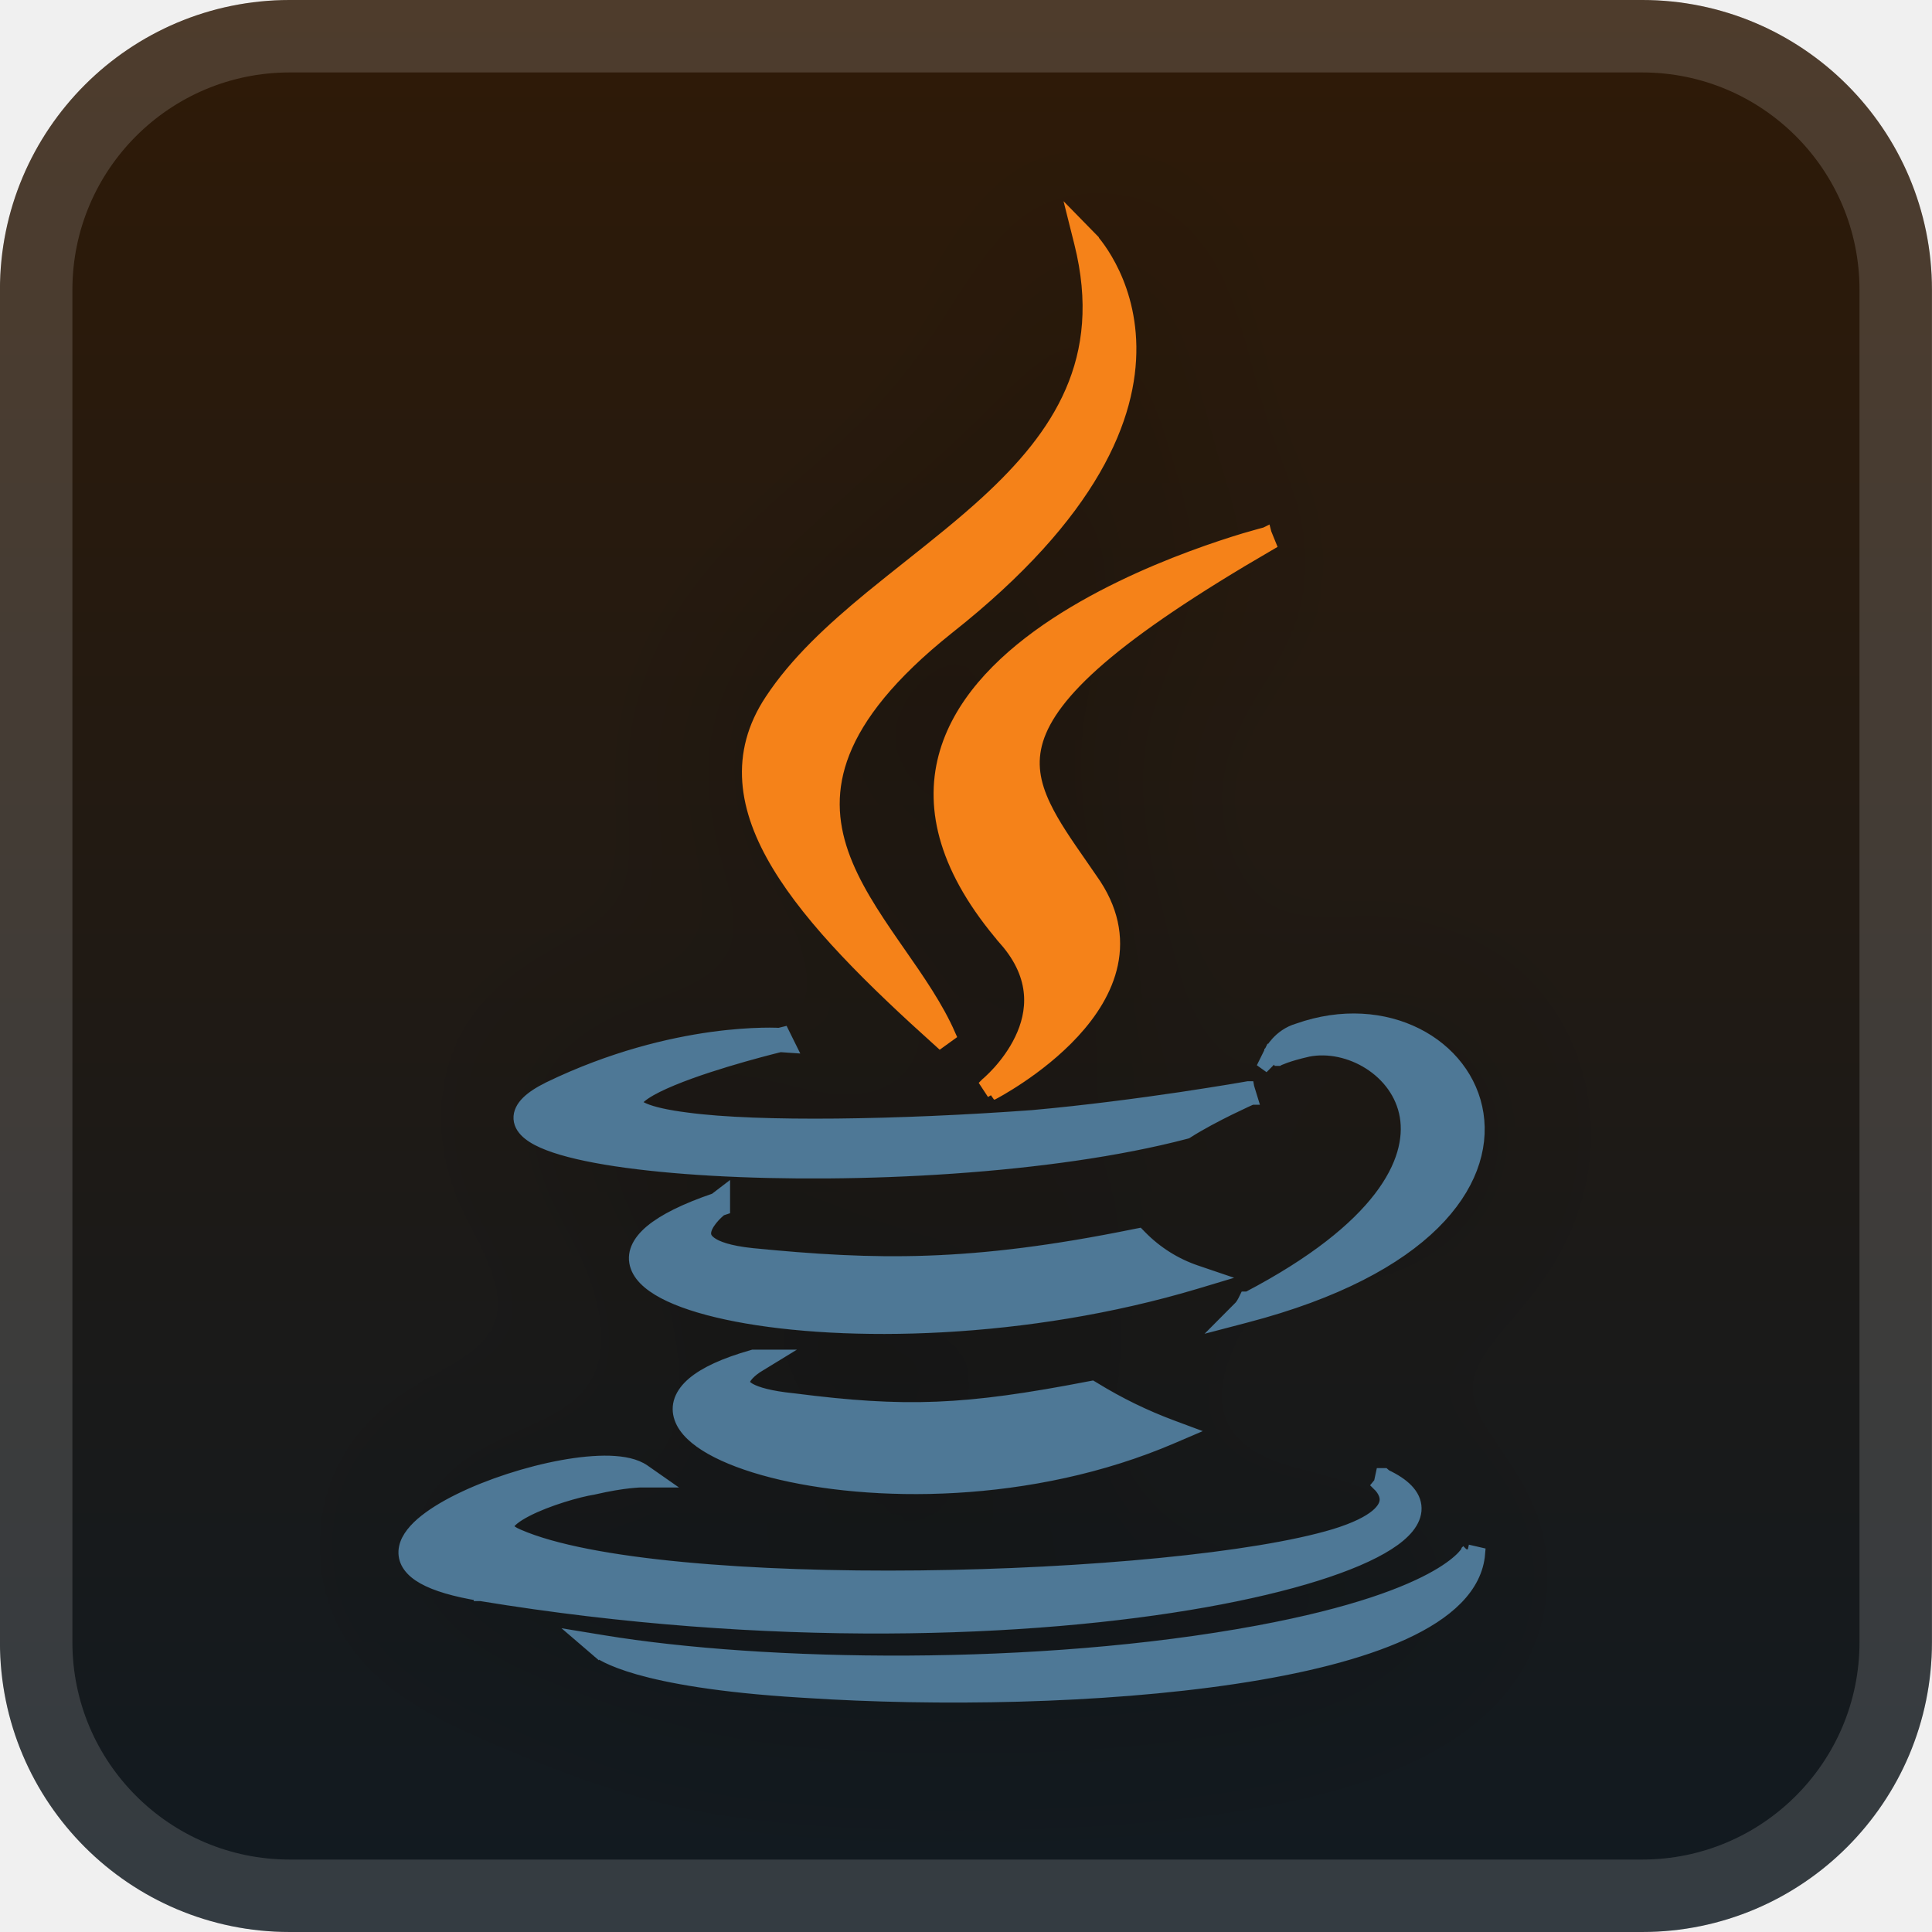
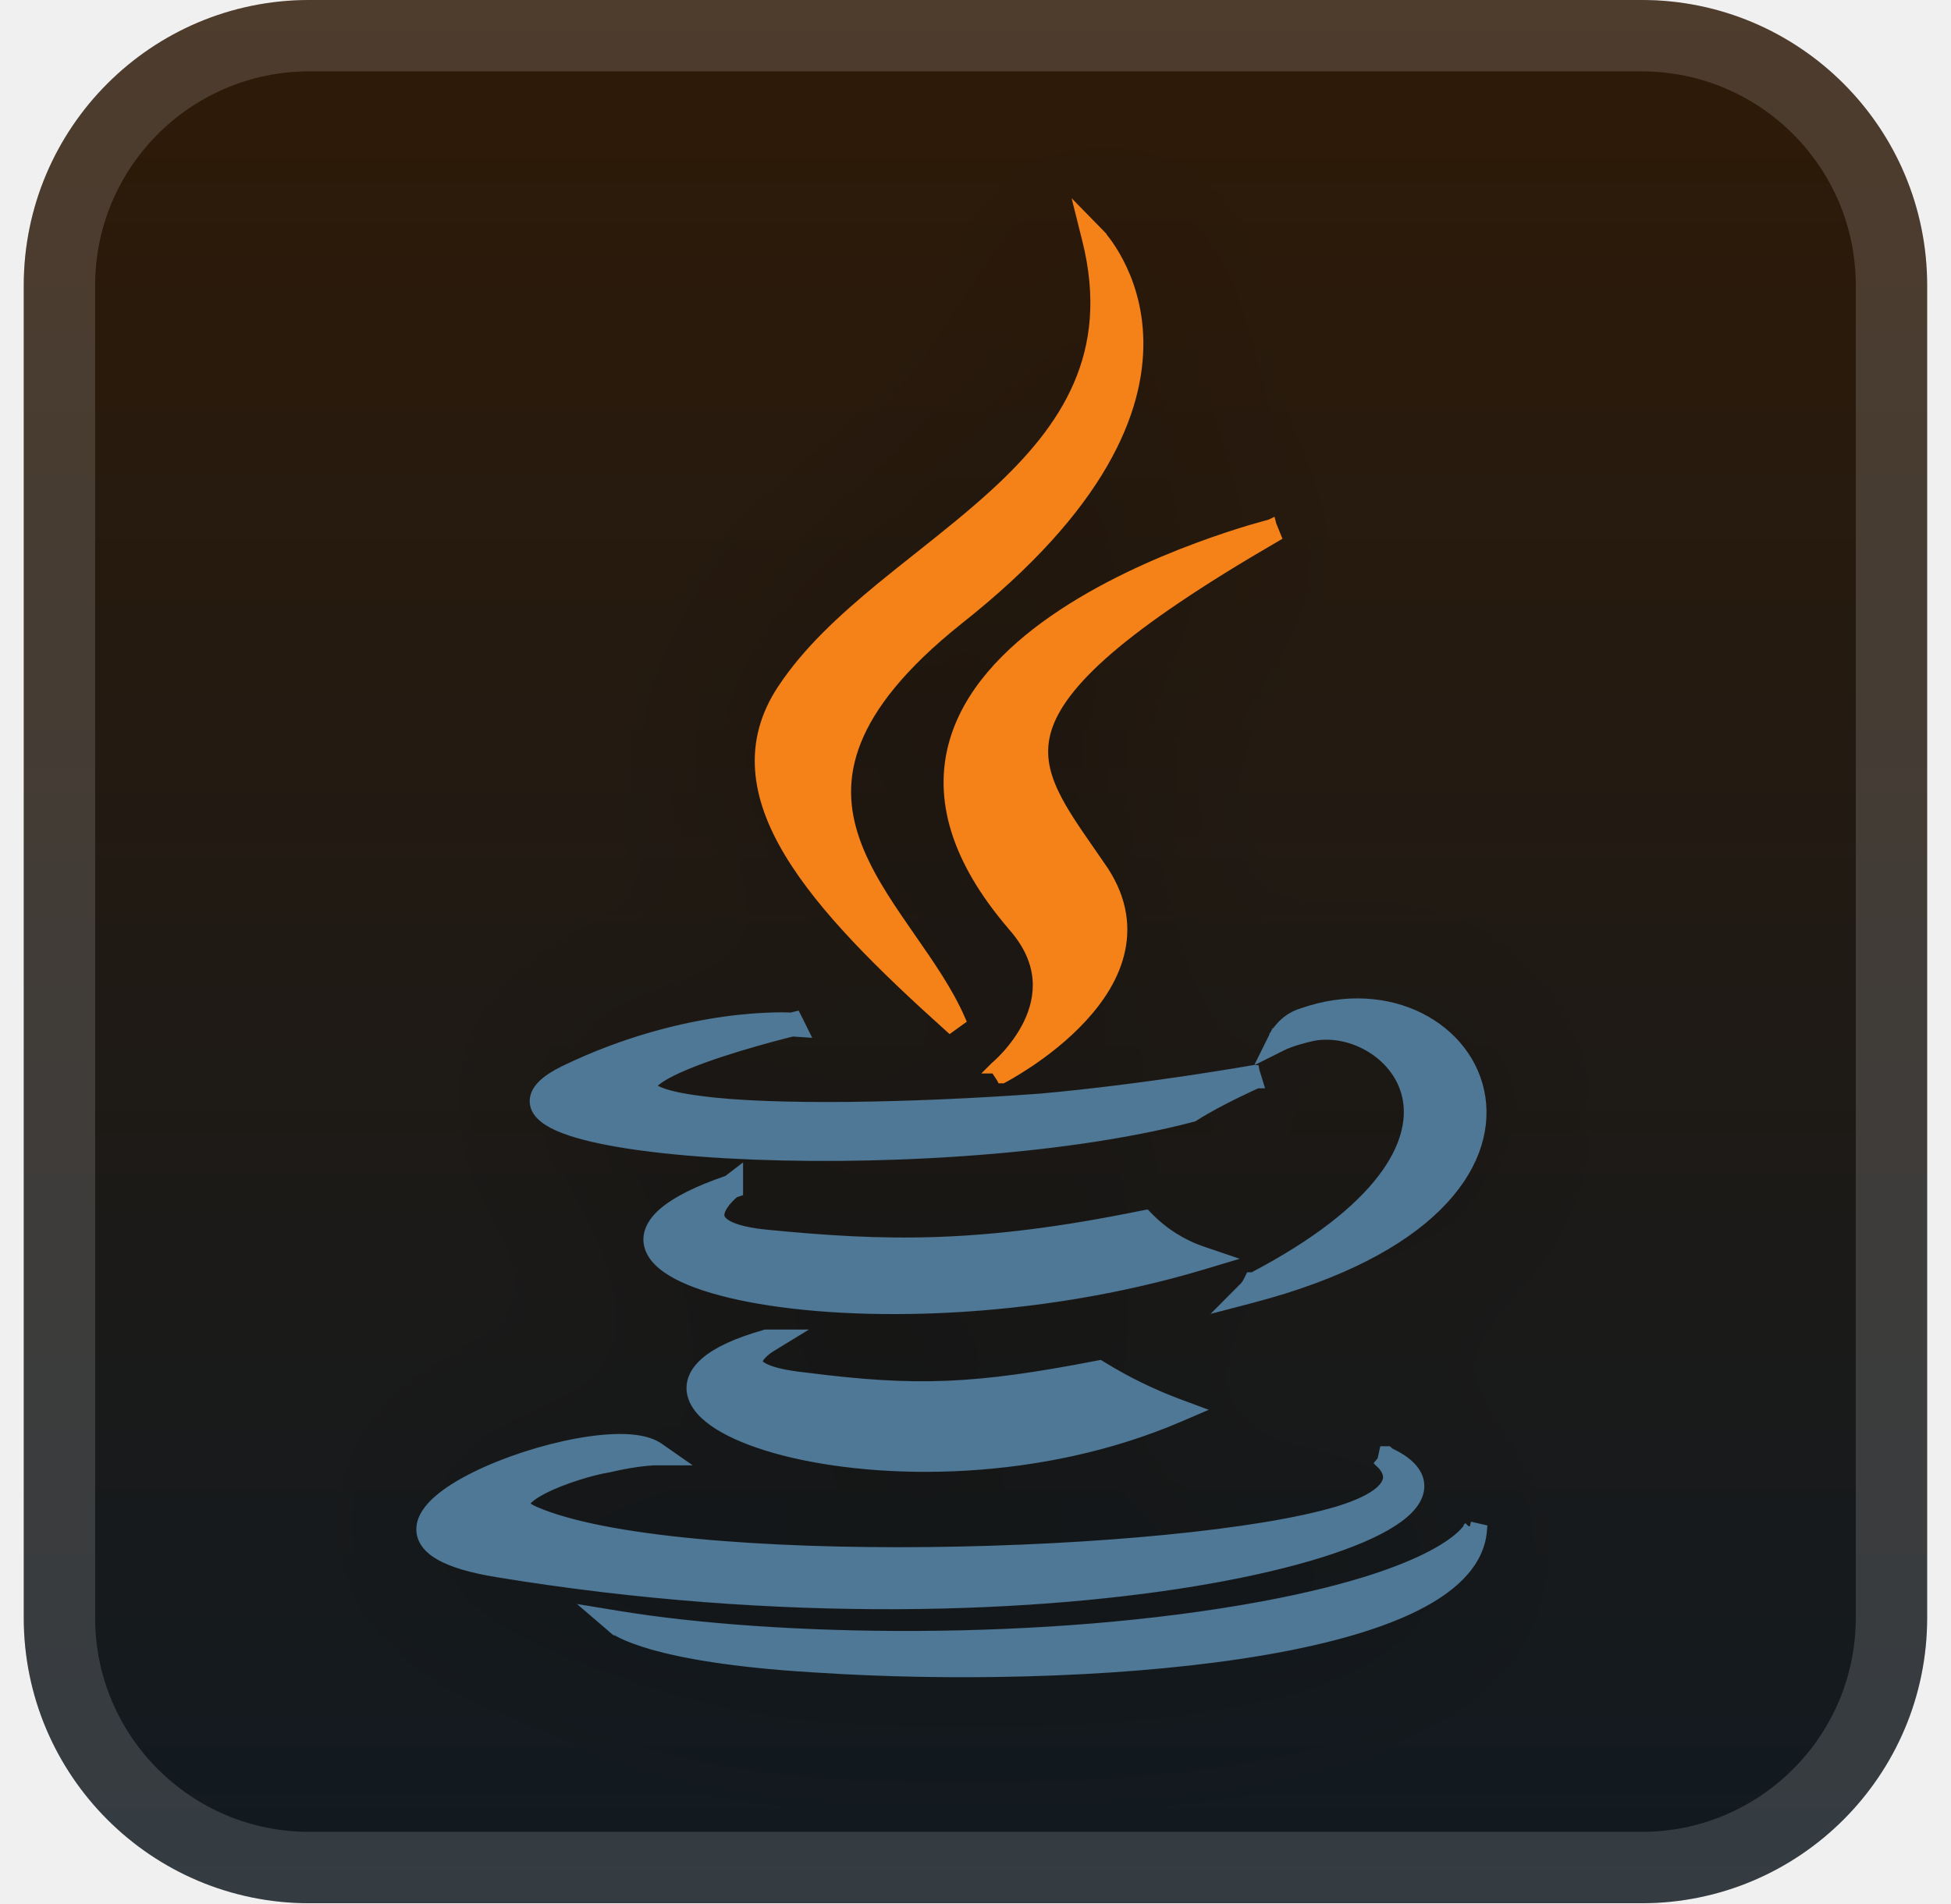
- <svg xmlns="http://www.w3.org/2000/svg" width="40" height="40" viewBox="0 0 40 40" fill="none">
+ <svg xmlns="http://www.w3.org/2000/svg" width="41" height="40" viewBox="0 0 41 40" fill="none">
  <g clip-path="url(#clip0_40_452)">
-     <rect x="-0.001" y="-6.10352e-05" width="40" height="40" rx="6" fill="url(#paint0_linear_40_452)" />
+     <rect x="0.499" y="-6.10352e-05" width="40" height="40" rx="6" fill="url(#paint0_linear_40_452)" />
    <g filter="url(#filter0_d_40_452)">
-       <path d="M9.956 33.024C15.922 34.003 21.367 33.79 24.937 33.155C26.717 32.838 28.047 32.414 28.741 31.97C28.915 31.859 29.056 31.742 29.153 31.621C29.25 31.499 29.31 31.365 29.307 31.224C29.302 30.945 29.063 30.723 28.691 30.548L28.66 30.521H28.615H28.607L28.568 30.703C28.535 30.743 28.535 30.743 28.535 30.743L28.535 30.743L28.539 30.747C28.544 30.75 28.55 30.757 28.558 30.765C28.574 30.781 28.595 30.805 28.616 30.836C28.659 30.898 28.693 30.976 28.689 31.06C28.685 31.139 28.645 31.248 28.493 31.375C28.338 31.503 28.072 31.644 27.632 31.779C25.981 32.276 22.497 32.601 19.042 32.639C17.317 32.658 15.605 32.604 14.138 32.465C12.668 32.326 11.458 32.102 10.73 31.784L10.73 31.784C10.607 31.732 10.548 31.683 10.523 31.649C10.505 31.623 10.504 31.605 10.513 31.581C10.527 31.548 10.562 31.501 10.632 31.445C10.7 31.39 10.791 31.334 10.899 31.278C11.332 31.053 11.977 30.869 12.285 30.821L12.285 30.821L12.294 30.819C12.613 30.745 12.858 30.708 13.021 30.69C13.103 30.681 13.165 30.677 13.205 30.674C13.226 30.673 13.241 30.673 13.25 30.672L13.261 30.672L13.263 30.672L13.263 30.672H13.263H13.263H13.263H13.263H13.66L13.335 30.445C13.161 30.323 12.904 30.273 12.619 30.264C12.329 30.256 11.989 30.29 11.634 30.355C10.922 30.485 10.13 30.742 9.509 31.048C9.198 31.201 8.926 31.369 8.726 31.542C8.532 31.712 8.385 31.907 8.375 32.118C8.364 32.344 8.509 32.531 8.764 32.674C9.019 32.817 9.409 32.935 9.956 33.024ZM9.956 33.024C9.956 33.024 9.956 33.024 9.955 33.024L9.976 32.9L9.956 33.024C9.956 33.024 9.956 33.024 9.956 33.024ZM26.412 21.831L26.3 21.775L26.134 22.11L26.412 21.831ZM26.412 21.831C26.3 21.775 26.3 21.775 26.301 21.775L26.301 21.775L26.301 21.775L26.301 21.774L26.302 21.773L26.304 21.769L26.311 21.756C26.317 21.746 26.325 21.732 26.337 21.714C26.359 21.68 26.393 21.634 26.439 21.584C26.53 21.485 26.672 21.37 26.872 21.312C28.695 20.668 30.37 21.63 30.59 23.065C30.7 23.782 30.438 24.59 29.681 25.337C28.926 26.082 27.676 26.77 25.795 27.261L25.352 27.377L25.674 27.053C25.674 27.053 25.674 27.053 25.674 27.053L25.674 27.053L25.675 27.052L25.678 27.049C25.681 27.045 25.687 27.038 25.694 27.028C25.709 27.008 25.73 26.977 25.752 26.934L25.786 26.865H25.834C28.594 25.421 29.263 24.04 29.105 23.11C28.944 22.169 27.923 21.591 27.086 21.753C26.868 21.802 26.711 21.85 26.61 21.886C26.56 21.904 26.523 21.919 26.5 21.929C26.488 21.934 26.48 21.938 26.474 21.94L26.469 21.943L26.468 21.943L26.468 21.943L26.468 21.943L26.468 21.943L26.468 21.943L26.412 21.831ZM15.676 28.3L15.676 28.3L15.676 28.3L15.676 28.3L16.055 28.068H15.611H15.61H15.593L15.576 28.073C14.997 28.237 14.59 28.427 14.344 28.637C14.22 28.743 14.132 28.858 14.086 28.983C14.04 29.11 14.042 29.239 14.086 29.363C14.17 29.604 14.407 29.816 14.725 29.995C15.048 30.177 15.478 30.339 15.984 30.469C18.007 30.988 21.336 31.026 24.278 29.761L24.565 29.638L24.272 29.529C23.707 29.319 23.164 29.054 22.651 28.738L22.609 28.713L22.561 28.722C19.983 29.22 18.75 29.269 16.424 28.971L16.421 28.971C15.939 28.921 15.668 28.841 15.525 28.761C15.455 28.721 15.425 28.686 15.411 28.662C15.4 28.64 15.397 28.619 15.403 28.595C15.415 28.536 15.471 28.465 15.545 28.399C15.58 28.368 15.613 28.343 15.638 28.326C15.65 28.317 15.66 28.31 15.667 28.306L15.675 28.301L15.676 28.3L15.676 28.3ZM14.99 24.937V24.684L14.803 24.827C14.181 25.039 13.743 25.259 13.476 25.482C13.205 25.708 13.082 25.965 13.179 26.23C13.267 26.472 13.526 26.67 13.87 26.83C14.222 26.994 14.693 27.132 15.253 27.24C17.49 27.67 21.235 27.618 24.765 26.561L25.141 26.448L24.77 26.322C24.337 26.176 23.944 25.929 23.623 25.602L23.576 25.554L23.509 25.567C20.086 26.265 18.106 26.215 15.575 25.966C15.095 25.916 14.837 25.822 14.709 25.725C14.647 25.679 14.619 25.635 14.607 25.597C14.594 25.559 14.594 25.517 14.606 25.47C14.632 25.369 14.71 25.262 14.792 25.174C14.832 25.132 14.87 25.097 14.898 25.073C14.908 25.063 14.917 25.056 14.924 25.05L14.99 25.028V24.938V24.937ZM16.262 21.474L16.218 21.385L16.132 21.406L16.132 21.406C16.115 21.405 16.09 21.404 16.057 21.403C15.991 21.401 15.896 21.4 15.773 21.403C15.527 21.409 15.174 21.429 14.739 21.489C13.869 21.61 12.673 21.888 11.364 22.521L11.364 22.521L11.363 22.522C11.167 22.618 11.017 22.716 10.916 22.816C10.815 22.916 10.749 23.033 10.757 23.163C10.765 23.292 10.844 23.396 10.947 23.478C11.05 23.561 11.192 23.634 11.361 23.698C12.034 23.956 13.266 24.133 14.749 24.218C17.72 24.387 21.77 24.187 24.552 23.456L24.57 23.451L24.587 23.44C24.855 23.269 25.187 23.096 25.453 22.965C25.586 22.9 25.702 22.845 25.784 22.807C25.826 22.788 25.858 22.773 25.881 22.763L25.907 22.752L25.913 22.749L25.915 22.748L25.915 22.748L25.916 22.748L25.916 22.748L25.916 22.748L25.843 22.511L25.865 22.634L25.843 22.511L25.843 22.511L25.843 22.511L25.842 22.511L25.837 22.512L25.818 22.515L25.743 22.528C25.678 22.539 25.582 22.556 25.459 22.576C25.214 22.616 24.865 22.672 24.445 22.735C23.605 22.859 22.487 23.009 21.37 23.109C18.631 23.309 15.704 23.358 14.223 23.159L14.223 23.159C13.79 23.104 13.507 23.036 13.338 22.964C13.253 22.928 13.206 22.895 13.183 22.869C13.162 22.847 13.163 22.836 13.164 22.832L13.164 22.832C13.165 22.822 13.172 22.798 13.206 22.76C13.239 22.723 13.289 22.681 13.358 22.635C13.496 22.543 13.691 22.448 13.918 22.354C14.373 22.165 14.937 21.99 15.39 21.861C15.616 21.797 15.814 21.744 15.954 21.708C16.025 21.69 16.081 21.676 16.12 21.666L16.155 21.658L16.36 21.672L16.263 21.476L16.262 21.474ZM13.222 34.548C13.836 34.722 14.871 34.918 16.575 35.022V35.022L16.692 35.029C19.388 35.205 22.797 35.155 25.561 34.74C26.942 34.533 28.169 34.233 29.068 33.82C29.958 33.411 30.568 32.87 30.624 32.158L30.384 32.103C30.383 32.102 30.383 32.102 30.383 32.102L30.383 32.102L30.383 32.101L30.384 32.1C30.384 32.1 30.384 32.099 30.384 32.099L30.383 32.102C30.381 32.106 30.376 32.114 30.369 32.125C30.355 32.147 30.328 32.183 30.283 32.231C30.193 32.326 30.027 32.468 29.734 32.635C29.146 32.97 28.053 33.405 26.043 33.779C21.474 34.627 15.81 34.526 12.485 33.979L12.046 33.907L12.384 34.197L12.465 34.102C12.384 34.197 12.384 34.197 12.384 34.197L12.384 34.197L12.385 34.198L12.386 34.199L12.389 34.202L12.399 34.209C12.407 34.215 12.419 34.224 12.434 34.233C12.464 34.253 12.51 34.279 12.574 34.311C12.703 34.374 12.908 34.458 13.222 34.548Z" fill="#4E7896" stroke="#4E7896" stroke-width="0.25" />
-       <path d="M22.486 5L22.576 4.913L22.253 4.583L22.365 5.03C22.67 6.247 22.553 7.244 22.18 8.104C21.806 8.968 21.169 9.704 20.422 10.39C19.922 10.848 19.379 11.279 18.835 11.711C18.563 11.927 18.29 12.144 18.021 12.364C17.224 13.021 16.477 13.706 15.956 14.499C15.593 15.047 15.451 15.61 15.493 16.185C15.534 16.758 15.757 17.336 16.109 17.919C16.811 19.083 18.045 20.297 19.464 21.573L19.662 21.43C19.408 20.85 19.017 20.287 18.629 19.73C18.588 19.672 18.548 19.614 18.508 19.556C18.079 18.936 17.67 18.318 17.442 17.663C17.217 17.014 17.172 16.33 17.471 15.574C17.772 14.813 18.426 13.969 19.625 13.012C22.657 10.619 23.422 8.607 23.402 7.171C23.392 6.456 23.188 5.893 22.985 5.509C22.884 5.317 22.783 5.169 22.707 5.069C22.669 5.019 22.637 4.981 22.614 4.954C22.602 4.941 22.593 4.931 22.587 4.924L22.579 4.916L22.577 4.914L22.576 4.913L22.576 4.913C22.576 4.913 22.576 4.913 22.486 5ZM20.56 22.643L20.503 22.532C20.56 22.643 20.56 22.643 20.561 22.643L20.561 22.643L20.561 22.643L20.564 22.642L20.572 22.637L20.604 22.62C20.631 22.605 20.671 22.583 20.721 22.554C20.82 22.496 20.96 22.411 21.122 22.302C21.446 22.084 21.863 21.766 22.227 21.371C22.59 20.977 22.907 20.499 23.021 19.959C23.136 19.413 23.04 18.818 22.598 18.202C22.527 18.099 22.457 17.998 22.389 17.899C22.082 17.458 21.812 17.069 21.63 16.686C21.41 16.226 21.328 15.793 21.475 15.318C21.624 14.838 22.012 14.296 22.78 13.635C23.546 12.976 24.678 12.207 26.294 11.269L26.201 11.04L26.232 11.161C26.201 11.04 26.201 11.04 26.201 11.04L26.201 11.04L26.199 11.041L26.193 11.042L26.171 11.048C26.151 11.053 26.122 11.061 26.085 11.071C26.011 11.091 25.902 11.122 25.766 11.162C25.494 11.244 25.112 11.367 24.669 11.532C23.783 11.861 22.648 12.362 21.664 13.043C20.683 13.723 19.836 14.595 19.553 15.673C19.269 16.761 19.568 18.023 20.806 19.458L20.901 19.377L20.807 19.459C21.153 19.854 21.296 20.233 21.324 20.577C21.352 20.923 21.265 21.243 21.131 21.52C20.998 21.797 20.821 22.027 20.676 22.188C20.603 22.268 20.54 22.331 20.494 22.373C20.472 22.394 20.454 22.41 20.442 22.421L20.428 22.432L20.425 22.435L20.424 22.436L20.424 22.436L20.424 22.436L20.424 22.436L20.56 22.643Z" fill="#F58219" stroke="#F58219" stroke-width="0.25" />
+       <path d="M10.456 33.024C16.422 34.003 21.867 33.79 25.437 33.155C27.217 32.838 28.547 32.414 29.241 31.97C29.415 31.859 29.556 31.742 29.653 31.621C29.75 31.499 29.81 31.365 29.807 31.224C29.802 30.945 29.563 30.723 29.191 30.548L29.16 30.521H29.115H29.107L29.068 30.703C29.035 30.743 29.035 30.743 29.035 30.743L29.035 30.743L29.039 30.747C29.044 30.75 29.05 30.757 29.058 30.765C29.074 30.781 29.095 30.805 29.116 30.836C29.159 30.898 29.193 30.976 29.189 31.06C29.185 31.139 29.145 31.248 28.993 31.375C28.838 31.503 28.572 31.644 28.132 31.779C26.481 32.275 22.997 32.601 19.542 32.639C17.817 32.658 16.105 32.604 14.638 32.465C13.168 32.326 11.958 32.102 11.23 31.784L11.23 31.784C11.107 31.732 11.048 31.683 11.023 31.649C11.005 31.623 11.004 31.605 11.013 31.581C11.027 31.548 11.062 31.501 11.132 31.445C11.2 31.39 11.291 31.334 11.399 31.278C11.832 31.053 12.477 30.869 12.785 30.821L12.785 30.821L12.794 30.819C13.113 30.745 13.358 30.708 13.521 30.69C13.603 30.681 13.665 30.677 13.705 30.674C13.726 30.673 13.741 30.673 13.75 30.672L13.761 30.672L13.763 30.672L13.763 30.672H13.763H13.763H13.763H13.763H14.16L13.835 30.445C13.661 30.323 13.404 30.273 13.119 30.264C12.829 30.256 12.489 30.29 12.134 30.355C11.422 30.485 10.63 30.742 10.009 31.048C9.698 31.201 9.426 31.369 9.226 31.542C9.032 31.712 8.885 31.907 8.875 32.118C8.864 32.344 9.009 32.531 9.264 32.674C9.519 32.817 9.909 32.935 10.456 33.024ZM10.456 33.024C10.456 33.024 10.456 33.024 10.456 33.024L10.476 32.9L10.456 33.024C10.456 33.024 10.456 33.024 10.456 33.024ZM16.176 28.3L16.176 28.3L16.176 28.3L16.176 28.3L16.555 28.068H16.111H16.11H16.093L16.076 28.073C15.497 28.237 15.09 28.427 14.844 28.637C14.72 28.743 14.632 28.858 14.586 28.983C14.54 29.11 14.542 29.239 14.586 29.363C14.67 29.604 14.907 29.816 15.225 29.995C15.548 30.177 15.978 30.339 16.484 30.469C18.507 30.988 21.836 31.026 24.778 29.761L25.065 29.638L24.772 29.529C24.207 29.319 23.664 29.054 23.151 28.738L23.109 28.713L23.061 28.722C20.483 29.22 19.25 29.269 16.924 28.971L16.921 28.971C16.439 28.921 16.168 28.841 16.025 28.761C15.955 28.721 15.925 28.686 15.911 28.662C15.9 28.64 15.897 28.619 15.903 28.595C15.915 28.536 15.971 28.465 16.045 28.399C16.08 28.368 16.113 28.343 16.138 28.326C16.15 28.317 16.16 28.31 16.167 28.306L16.174 28.301L16.176 28.3L16.176 28.3ZM15.49 24.937V24.684L15.303 24.827C14.681 25.039 14.243 25.259 13.976 25.482C13.705 25.708 13.582 25.965 13.679 26.23C13.767 26.472 14.026 26.67 14.37 26.83C14.722 26.994 15.193 27.132 15.753 27.24C17.99 27.67 21.735 27.618 25.265 26.561L25.641 26.448L25.27 26.322C24.837 26.176 24.444 25.929 24.123 25.602L24.076 25.554L24.009 25.567C20.586 26.265 18.606 26.215 16.075 25.966C15.595 25.916 15.337 25.822 15.209 25.725C15.147 25.679 15.119 25.635 15.107 25.597C15.094 25.559 15.094 25.517 15.106 25.47C15.132 25.369 15.21 25.262 15.292 25.174C15.332 25.132 15.37 25.097 15.398 25.073C15.408 25.063 15.417 25.056 15.424 25.05L15.49 25.028V24.938V24.937ZM16.762 21.474L16.717 21.385L16.632 21.406L16.632 21.406C16.615 21.405 16.59 21.404 16.557 21.403C16.491 21.401 16.395 21.4 16.273 21.403C16.027 21.409 15.674 21.429 15.239 21.489C14.369 21.61 13.173 21.888 11.864 22.521L11.864 22.521L11.863 22.522C11.667 22.618 11.517 22.716 11.416 22.816C11.315 22.916 11.249 23.033 11.257 23.163C11.265 23.292 11.344 23.396 11.447 23.478C11.55 23.561 11.692 23.634 11.861 23.698C12.534 23.956 13.766 24.133 15.249 24.218C18.22 24.387 22.27 24.187 25.052 23.456L25.07 23.451L25.087 23.44C25.355 23.269 25.687 23.096 25.953 22.965C26.086 22.9 26.202 22.845 26.284 22.807C26.326 22.788 26.358 22.773 26.381 22.763L26.407 22.752L26.413 22.749L26.415 22.748L26.415 22.748L26.416 22.748L26.416 22.748L26.416 22.748L26.343 22.511L26.365 22.634L26.343 22.511L26.343 22.511L26.343 22.511L26.342 22.511L26.337 22.512L26.318 22.515L26.243 22.528C26.178 22.539 26.082 22.556 25.959 22.576C25.714 22.616 25.365 22.672 24.945 22.735C24.105 22.859 22.987 23.009 21.87 23.109C19.131 23.309 16.204 23.358 14.723 23.159L14.723 23.159C14.29 23.104 14.007 23.036 13.838 22.964C13.753 22.928 13.706 22.895 13.683 22.869C13.662 22.847 13.663 22.836 13.664 22.832L13.664 22.832C13.665 22.822 13.672 22.798 13.706 22.76C13.739 22.723 13.789 22.681 13.858 22.635C13.996 22.543 14.191 22.448 14.418 22.354C14.873 22.165 15.437 21.99 15.89 21.861C16.116 21.797 16.314 21.744 16.454 21.708C16.525 21.69 16.581 21.676 16.62 21.666L16.655 21.658L16.86 21.672L16.763 21.476L16.762 21.474ZM26.801 21.775C26.8 21.775 26.8 21.775 26.912 21.831L26.8 21.775L26.634 22.11L26.968 21.943L26.968 21.943L26.968 21.943L26.968 21.943L26.968 21.943L26.969 21.943L26.974 21.94C26.98 21.938 26.988 21.934 27 21.929C27.023 21.919 27.06 21.904 27.11 21.886C27.211 21.85 27.368 21.802 27.586 21.753C28.423 21.591 29.444 22.169 29.605 23.11C29.763 24.04 29.094 25.421 26.334 26.865H26.286L26.252 26.934C26.23 26.977 26.209 27.008 26.194 27.028C26.187 27.038 26.181 27.045 26.178 27.049L26.175 27.052L26.174 27.053L26.174 27.053C26.174 27.053 26.174 27.053 26.174 27.053L25.852 27.377L26.295 27.261C28.176 26.77 29.426 26.082 30.181 25.337C30.938 24.59 31.2 23.782 31.09 23.065C30.87 21.63 29.195 20.668 27.372 21.312C27.172 21.37 27.03 21.485 26.939 21.584C26.893 21.634 26.859 21.68 26.837 21.714C26.825 21.732 26.817 21.746 26.811 21.756L26.804 21.769L26.802 21.773L26.801 21.774L26.801 21.775L26.801 21.775L26.801 21.775ZM13.722 34.548C14.336 34.722 15.371 34.918 17.075 35.022V35.022L17.192 35.029C19.888 35.205 23.297 35.155 26.061 34.74C27.442 34.533 28.669 34.233 29.568 33.82C30.458 33.411 31.068 32.87 31.124 32.158L30.884 32.103C30.883 32.102 30.883 32.102 30.883 32.102L30.883 32.102L30.883 32.101L30.884 32.1C30.884 32.1 30.884 32.099 30.884 32.099L30.883 32.102C30.881 32.106 30.876 32.114 30.869 32.125C30.855 32.147 30.828 32.183 30.783 32.231C30.693 32.326 30.527 32.468 30.234 32.635C29.646 32.97 28.553 33.405 26.543 33.779C21.974 34.627 16.31 34.526 12.985 33.979L12.546 33.907L12.884 34.197L12.965 34.102C12.884 34.197 12.884 34.197 12.884 34.197L12.884 34.197L12.885 34.198L12.886 34.199L12.889 34.202L12.899 34.209C12.907 34.215 12.919 34.224 12.934 34.233C12.964 34.253 13.01 34.279 13.074 34.311C13.203 34.374 13.408 34.458 13.722 34.548Z" fill="#4E7896" stroke="#4E7896" stroke-width="0.25" />
+       <path d="M22.986 5L23.076 4.913L22.753 4.583L22.865 5.03C23.17 6.247 23.053 7.244 22.68 8.104C22.306 8.968 21.67 9.704 20.922 10.39C20.422 10.848 19.88 11.279 19.336 11.711C19.063 11.927 18.79 12.144 18.522 12.364C17.725 13.021 16.978 13.706 16.456 14.499C16.093 15.047 15.951 15.61 15.993 16.185C16.034 16.758 16.257 17.336 16.609 17.919C17.311 19.083 18.545 20.297 19.964 21.573L20.162 21.43C19.908 20.85 19.517 20.287 19.129 19.73C19.089 19.672 19.049 19.614 19.009 19.556C18.579 18.936 18.17 18.318 17.943 17.663C17.717 17.014 17.672 16.33 17.971 15.574C18.272 14.813 18.927 13.969 20.125 13.012C23.157 10.619 23.922 8.607 23.902 7.171C23.893 6.456 23.688 5.893 23.485 5.509C23.384 5.317 23.283 5.169 23.207 5.069C23.169 5.019 23.137 4.981 23.114 4.954C23.102 4.941 23.093 4.931 23.087 4.924L23.079 4.916L23.077 4.914L23.076 4.913L23.076 4.913C23.076 4.913 23.076 4.913 22.986 5ZM21.307 19.458L21.307 19.459C21.653 19.854 21.796 20.233 21.824 20.577C21.852 20.923 21.765 21.243 21.632 21.52C21.498 21.797 21.321 22.027 21.176 22.188C21.104 22.268 21.04 22.331 20.994 22.373C20.972 22.394 20.954 22.41 20.942 22.421L20.928 22.432L20.925 22.435L20.924 22.436L20.924 22.436L20.924 22.436L20.925 22.436L21.061 22.643L21.003 22.532C21.061 22.643 21.061 22.643 21.061 22.643L21.061 22.643L21.062 22.643L21.064 22.642L21.072 22.637L21.104 22.62C21.132 22.605 21.171 22.583 21.221 22.554C21.321 22.496 21.46 22.411 21.623 22.302C21.947 22.084 22.363 21.766 22.727 21.371C23.09 20.977 23.408 20.499 23.521 19.959C23.636 19.413 23.54 18.818 23.098 18.202C23.027 18.099 22.957 17.998 22.889 17.899C22.583 17.458 22.312 17.069 22.13 16.686C21.911 16.226 21.829 15.793 21.975 15.318C22.124 14.838 22.513 14.296 23.28 13.635C24.046 12.976 25.178 12.207 26.794 11.269L26.701 11.04L26.732 11.161C26.701 11.04 26.701 11.04 26.701 11.04L26.701 11.04L26.699 11.041L26.693 11.042L26.671 11.048C26.651 11.053 26.623 11.061 26.585 11.071C26.511 11.091 26.402 11.122 26.267 11.162C25.995 11.244 25.612 11.367 25.169 11.532C24.283 11.861 23.148 12.362 22.165 13.043C21.184 13.723 20.336 14.595 20.054 15.673C19.769 16.761 20.069 18.023 21.307 19.458Z" fill="#F58219" stroke="#F58219" stroke-width="0.25" />
    </g>
  </g>
-   <rect x="0.749" y="0.75" width="38.5" height="38.5" rx="5.25" stroke="white" stroke-opacity="0.15" stroke-width="1.5" />
+   <rect x="1.249" y="0.75" width="38.5" height="38.5" rx="5.25" stroke="white" stroke-opacity="0.15" stroke-width="1.5" />
  <defs>
-     <filter id="filter0_d_40_452" x="1.999" y="0.166" width="36" height="39.084" filterUnits="userSpaceOnUse" color-interpolation-filters="sRGB">
+     <filter id="filter0_d_40_452" x="2.499" y="0.166" width="36" height="39.084" filterUnits="userSpaceOnUse" color-interpolation-filters="sRGB">
      <feFlood flood-opacity="0" result="BackgroundImageFix" />
      <feColorMatrix in="SourceAlpha" type="matrix" values="0 0 0 0 0 0 0 0 0 0 0 0 0 0 0 0 0 0 127 0" result="hardAlpha" />
      <feOffset />
      <feGaussianBlur stdDeviation="2" />
      <feComposite in2="hardAlpha" operator="out" />
      <feColorMatrix type="matrix" values="0 0 0 0 0 0 0 0 0 0 0 0 0 0 0 0 0 0 0.25 0" />
      <feBlend mode="normal" in2="BackgroundImageFix" result="effect1_dropShadow_40_452" />
      <feBlend mode="normal" in="SourceGraphic" in2="effect1_dropShadow_40_452" result="shape" />
    </filter>
-     <linearGradient id="paint0_linear_40_452" x1="19.999" y1="-6.10351e-05" x2="19.999" y2="40" gradientUnits="userSpaceOnUse">
+     <linearGradient id="paint0_linear_40_452" x1="20.499" y1="-6.10351e-05" x2="20.499" y2="40" gradientUnits="userSpaceOnUse">
      <stop stop-color="#2F1A07" />
      <stop offset="1" stop-color="#111A21" />
    </linearGradient>
    <clipPath id="clip0_40_452">
-       <rect x="-0.001" y="-6.10352e-05" width="40" height="40" rx="6" fill="white" />
+       <rect x="0.499" y="-6.10352e-05" width="40" height="40" rx="6" fill="white" />
    </clipPath>
  </defs>
</svg>
